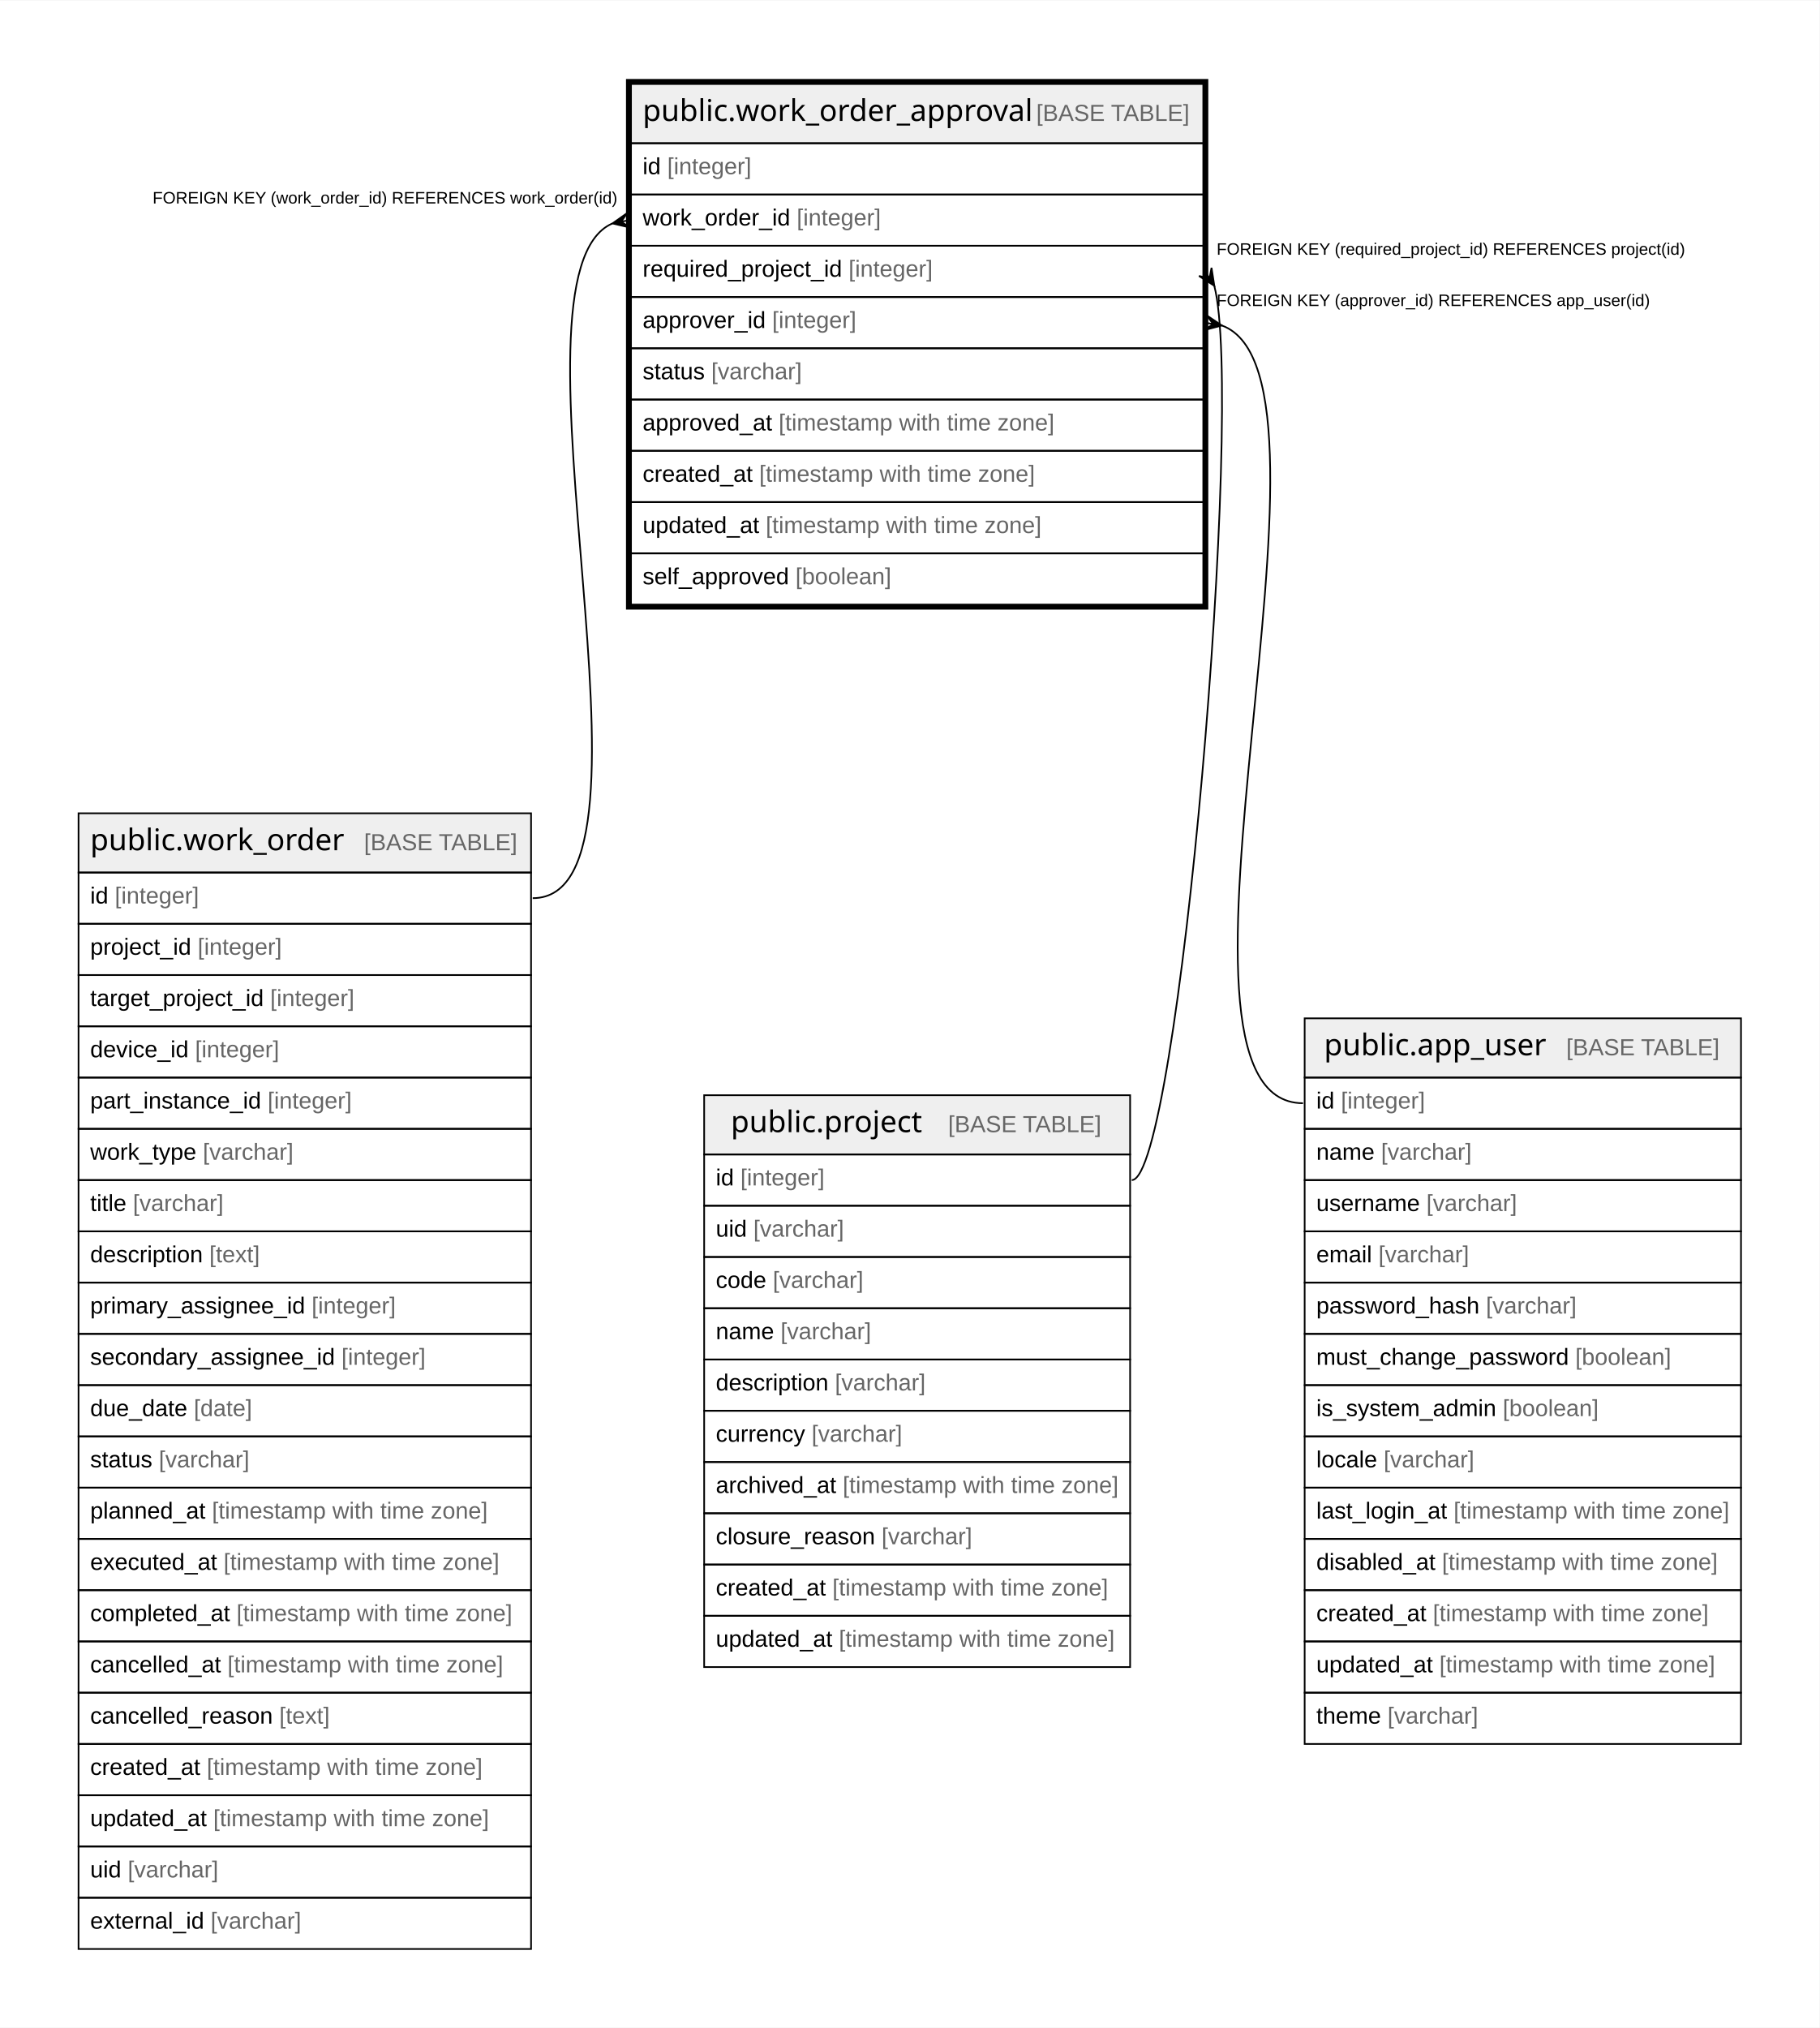
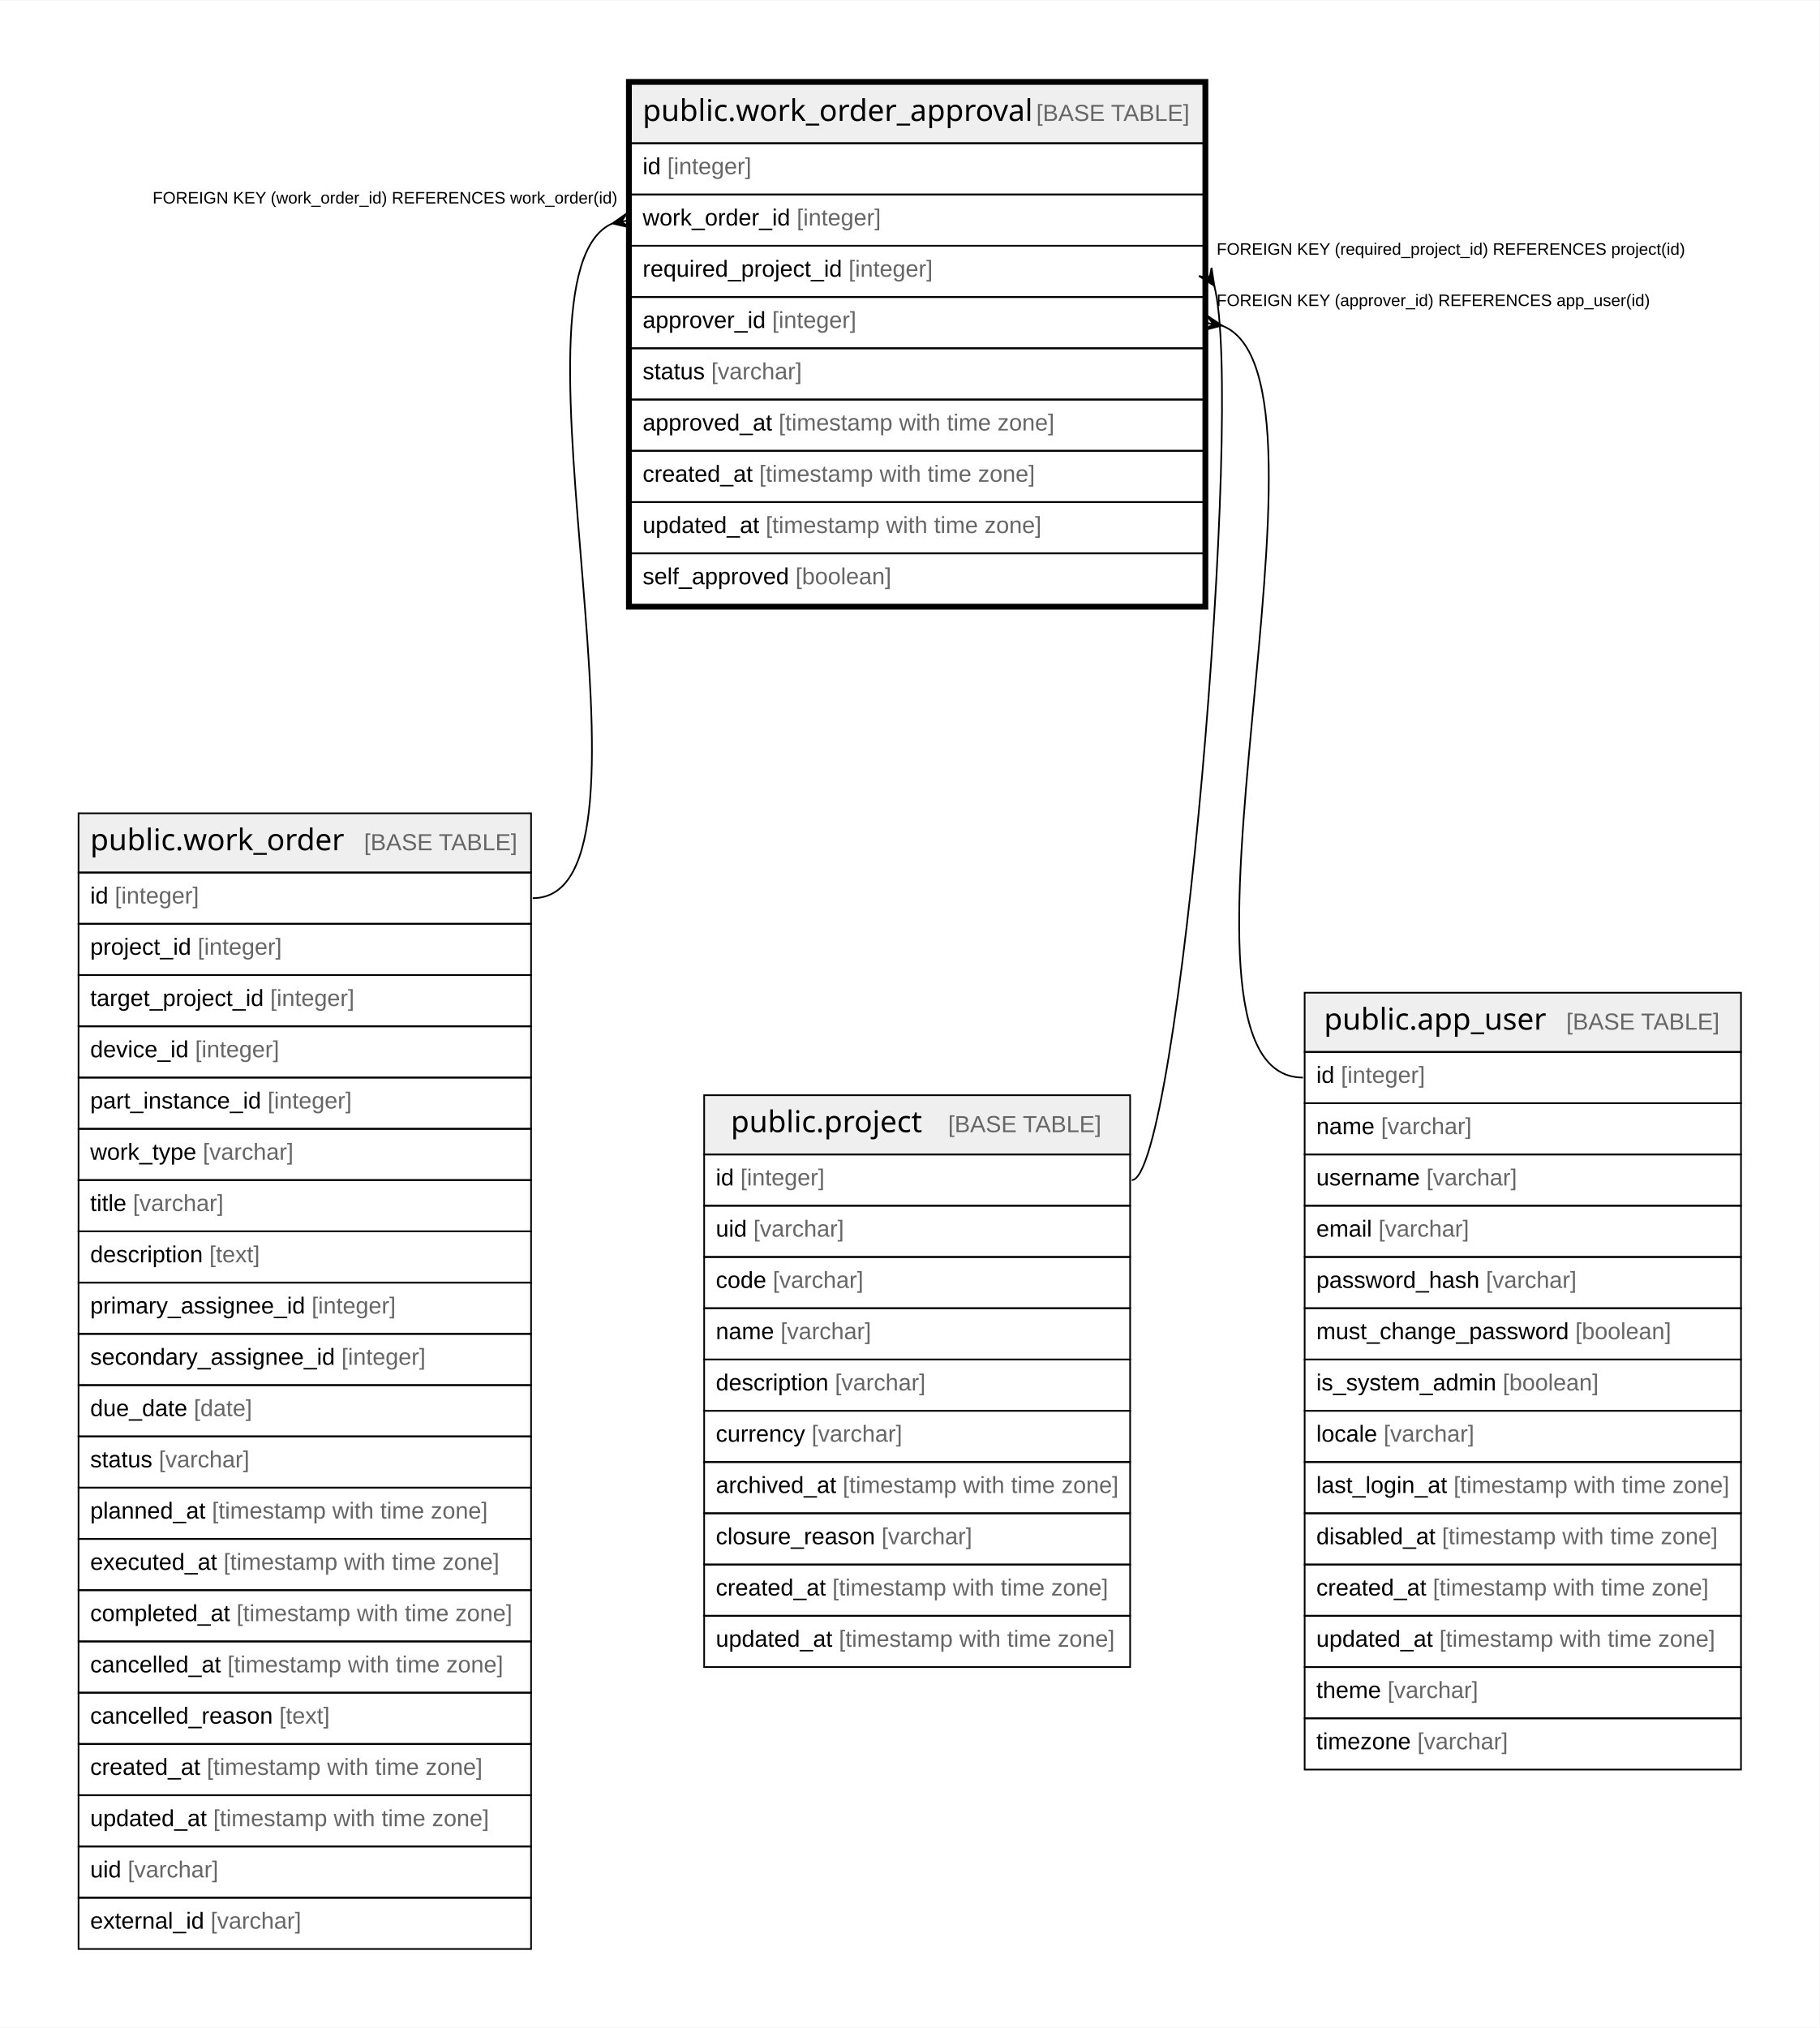
<svg xmlns="http://www.w3.org/2000/svg" width="1093pt" height="1218pt" viewBox="0.00 0.00 1093.49 1218.00">
  <g id="graph0" class="graph" transform="scale(1 1) rotate(0) translate(4 1214)">
    <polygon fill="white" stroke="none" points="-4,4 -4,-1214 1089.49,-1214 1089.49,4 -4,4" />
    <g id="node1" class="node">
      <polygon fill="#efefef" stroke="none" points="375.21,-1128.2 375.21,-1163.8 719.14,-1163.8 719.14,-1128.2 375.21,-1128.2" />
      <polygon fill="none" stroke="black" points="375.21,-1128.2 375.21,-1163.8 719.14,-1163.8 719.14,-1128.2 375.21,-1128.2" />
      <text text-anchor="start" x="382.21" y="-1141.6" font-family="Arial Bold" font-size="18.00">public.work_order_approval</text>
      <text text-anchor="start" x="587.65" y="-1141.6" font-family="Arial" font-size="14.00">    </text>
      <text text-anchor="start" x="618.77" y="-1141.6" font-family="Arial" font-size="14.00" fill="#666666">[BASE TABLE]</text>
      <polygon fill="none" stroke="black" points="375.21,-1097.4 375.21,-1128.2 719.14,-1128.2 719.14,-1097.4 375.21,-1097.4" />
      <text text-anchor="start" x="382.21" y="-1109.6" font-family="Arial" font-size="14.00">id </text>
      <text text-anchor="start" x="397" y="-1109.6" font-family="Arial" font-size="14.00" fill="#666666">[integer]</text>
      <polygon fill="none" stroke="black" points="375.21,-1066.6 375.21,-1097.4 719.14,-1097.4 719.14,-1066.6 375.21,-1066.6" />
      <text text-anchor="start" x="382.21" y="-1078.8" font-family="Arial" font-size="14.00">work_order_id </text>
      <text text-anchor="start" x="474.81" y="-1078.8" font-family="Arial" font-size="14.00" fill="#666666">[integer]</text>
      <polygon fill="none" stroke="black" points="375.21,-1035.8 375.21,-1066.6 719.14,-1066.6 719.14,-1035.8 375.21,-1035.8" />
      <text text-anchor="start" x="382.21" y="-1048" font-family="Arial" font-size="14.00">required_project_id </text>
      <text text-anchor="start" x="505.96" y="-1048" font-family="Arial" font-size="14.00" fill="#666666">[integer]</text>
      <polygon fill="none" stroke="black" points="375.21,-1005 375.21,-1035.8 719.14,-1035.8 719.14,-1005 375.21,-1005" />
      <text text-anchor="start" x="382.21" y="-1017.2" font-family="Arial" font-size="14.00">approver_id </text>
      <text text-anchor="start" x="460.04" y="-1017.2" font-family="Arial" font-size="14.00" fill="#666666">[integer]</text>
      <polygon fill="none" stroke="black" points="375.21,-974.2 375.21,-1005 719.14,-1005 719.14,-974.2 375.21,-974.2" />
      <text text-anchor="start" x="382.21" y="-986.4" font-family="Arial" font-size="14.00">status </text>
      <text text-anchor="start" x="423.45" y="-986.4" font-family="Arial" font-size="14.00" fill="#666666">[varchar]</text>
      <polygon fill="none" stroke="black" points="375.21,-943.4 375.21,-974.2 719.14,-974.2 719.14,-943.4 375.21,-943.4" />
      <text text-anchor="start" x="382.21" y="-955.6" font-family="Arial" font-size="14.00">approved_at </text>
      <text text-anchor="start" x="463.94" y="-955.6" font-family="Arial" font-size="14.00" fill="#666666">[timestamp with time zone]</text>
      <polygon fill="none" stroke="black" points="375.21,-912.6 375.21,-943.4 719.14,-943.4 719.14,-912.6 375.21,-912.6" />
      <text text-anchor="start" x="382.21" y="-924.8" font-family="Arial" font-size="14.00">created_at </text>
      <text text-anchor="start" x="452.26" y="-924.8" font-family="Arial" font-size="14.00" fill="#666666">[timestamp with time zone]</text>
      <polygon fill="none" stroke="black" points="375.21,-881.8 375.21,-912.6 719.14,-912.6 719.14,-881.8 375.21,-881.8" />
      <text text-anchor="start" x="382.21" y="-894" font-family="Arial" font-size="14.00">updated_at </text>
      <text text-anchor="start" x="456.17" y="-894" font-family="Arial" font-size="14.00" fill="#666666">[timestamp with time zone]</text>
      <polygon fill="none" stroke="black" points="375.21,-851 375.21,-881.8 719.14,-881.8 719.14,-851 375.21,-851" />
      <text text-anchor="start" x="382.21" y="-863.2" font-family="Arial" font-size="14.00">self_approved </text>
      <text text-anchor="start" x="474.05" y="-863.2" font-family="Arial" font-size="14.00" fill="#666666">[boolean]</text>
      <polygon fill="none" stroke="black" stroke-width="3" points="373.71,-849.5 373.71,-1165.3 720.64,-1165.3 720.64,-849.5 373.71,-849.5" />
    </g>
    <g id="node2" class="node">
      <polygon fill="#efefef" stroke="none" points="43.2,-690 43.2,-725.6 315.15,-725.6 315.15,-690 43.2,-690" />
      <polygon fill="none" stroke="black" points="43.2,-690 43.2,-725.6 315.15,-725.6 315.15,-690 43.2,-690" />
      <text text-anchor="start" x="50.2" y="-703.4" font-family="Arial Bold" font-size="18.00">public.work_order</text>
      <text text-anchor="start" x="183.66" y="-703.4" font-family="Arial" font-size="14.00">    </text>
      <text text-anchor="start" x="214.78" y="-703.4" font-family="Arial" font-size="14.00" fill="#666666">[BASE TABLE]</text>
      <polygon fill="none" stroke="black" points="43.2,-659.2 43.2,-690 315.15,-690 315.15,-659.2 43.2,-659.2" />
      <text text-anchor="start" x="50.2" y="-671.4" font-family="Arial" font-size="14.00">id </text>
      <text text-anchor="start" x="64.99" y="-671.4" font-family="Arial" font-size="14.00" fill="#666666">[integer]</text>
      <polygon fill="none" stroke="black" points="43.2,-628.4 43.2,-659.2 315.15,-659.2 315.15,-628.4 43.2,-628.4" />
      <text text-anchor="start" x="50.2" y="-640.6" font-family="Arial" font-size="14.00">project_id </text>
      <text text-anchor="start" x="114.79" y="-640.6" font-family="Arial" font-size="14.00" fill="#666666">[integer]</text>
      <polygon fill="none" stroke="black" points="43.2,-597.6 43.2,-628.4 315.15,-628.4 315.15,-597.6 43.2,-597.6" />
      <text text-anchor="start" x="50.2" y="-609.8" font-family="Arial" font-size="14.00">target_project_id </text>
      <text text-anchor="start" x="158.38" y="-609.8" font-family="Arial" font-size="14.00" fill="#666666">[integer]</text>
      <polygon fill="none" stroke="black" points="43.2,-566.8 43.2,-597.6 315.15,-597.6 315.15,-566.8 43.2,-566.8" />
      <text text-anchor="start" x="50.2" y="-579" font-family="Arial" font-size="14.00">device_id </text>
      <text text-anchor="start" x="113.24" y="-579" font-family="Arial" font-size="14.00" fill="#666666">[integer]</text>
      <polygon fill="none" stroke="black" points="43.2,-536 43.2,-566.8 315.15,-566.8 315.15,-536 43.2,-536" />
      <text text-anchor="start" x="50.2" y="-548.2" font-family="Arial" font-size="14.00">part_instance_id </text>
      <text text-anchor="start" x="156.83" y="-548.2" font-family="Arial" font-size="14.00" fill="#666666">[integer]</text>
      <polygon fill="none" stroke="black" points="43.2,-505.2 43.2,-536 315.15,-536 315.15,-505.2 43.2,-505.2" />
      <text text-anchor="start" x="50.2" y="-517.4" font-family="Arial" font-size="14.00">work_type </text>
      <text text-anchor="start" x="117.9" y="-517.4" font-family="Arial" font-size="14.00" fill="#666666">[varchar]</text>
      <polygon fill="none" stroke="black" points="43.2,-474.4 43.2,-505.2 315.15,-505.2 315.15,-474.4 43.2,-474.4" />
      <text text-anchor="start" x="50.2" y="-486.6" font-family="Arial" font-size="14.00">title </text>
      <text text-anchor="start" x="75.88" y="-486.6" font-family="Arial" font-size="14.00" fill="#666666">[varchar]</text>
      <polygon fill="none" stroke="black" points="43.2,-443.6 43.2,-474.4 315.15,-474.4 315.15,-443.6 43.2,-443.6" />
      <text text-anchor="start" x="50.2" y="-455.8" font-family="Arial" font-size="14.00">description </text>
      <text text-anchor="start" x="121.79" y="-455.8" font-family="Arial" font-size="14.00" fill="#666666">[text]</text>
      <polygon fill="none" stroke="black" points="43.2,-412.8 43.2,-443.6 315.15,-443.6 315.15,-412.8 43.2,-412.8" />
      <text text-anchor="start" x="50.2" y="-425" font-family="Arial" font-size="14.00">primary_assignee_id </text>
      <text text-anchor="start" x="183.27" y="-425" font-family="Arial" font-size="14.00" fill="#666666">[integer]</text>
      <polygon fill="none" stroke="black" points="43.2,-382 43.2,-412.8 315.15,-412.8 315.15,-382 43.2,-382" />
      <text text-anchor="start" x="50.2" y="-394.2" font-family="Arial" font-size="14.00">secondary_assignee_id </text>
      <text text-anchor="start" x="201.19" y="-394.2" font-family="Arial" font-size="14.00" fill="#666666">[integer]</text>
      <polygon fill="none" stroke="black" points="43.2,-351.2 43.2,-382 315.15,-382 315.15,-351.2 43.2,-351.2" />
      <text text-anchor="start" x="50.2" y="-363.4" font-family="Arial" font-size="14.00">due_date </text>
      <text text-anchor="start" x="112.48" y="-363.4" font-family="Arial" font-size="14.00" fill="#666666">[date]</text>
      <polygon fill="none" stroke="black" points="43.2,-320.4 43.2,-351.2 315.15,-351.2 315.15,-320.4 43.2,-320.4" />
      <text text-anchor="start" x="50.2" y="-332.6" font-family="Arial" font-size="14.00">status </text>
      <text text-anchor="start" x="91.44" y="-332.6" font-family="Arial" font-size="14.00" fill="#666666">[varchar]</text>
      <polygon fill="none" stroke="black" points="43.2,-289.6 43.2,-320.4 315.15,-320.4 315.15,-289.6 43.2,-289.6" />
      <text text-anchor="start" x="50.2" y="-301.8" font-family="Arial" font-size="14.00">planned_at </text>
      <text text-anchor="start" x="123.38" y="-301.8" font-family="Arial" font-size="14.00" fill="#666666">[timestamp with time zone]</text>
      <polygon fill="none" stroke="black" points="43.2,-258.8 43.2,-289.6 315.15,-289.6 315.15,-258.8 43.2,-258.8" />
      <text text-anchor="start" x="50.2" y="-271" font-family="Arial" font-size="14.00">executed_at </text>
      <text text-anchor="start" x="130.37" y="-271" font-family="Arial" font-size="14.00" fill="#666666">[timestamp with time zone]</text>
      <polygon fill="none" stroke="black" points="43.2,-228 43.2,-258.8 315.15,-258.8 315.15,-228 43.2,-228" />
      <text text-anchor="start" x="50.2" y="-240.2" font-family="Arial" font-size="14.00">completed_at </text>
      <text text-anchor="start" x="138.14" y="-240.2" font-family="Arial" font-size="14.00" fill="#666666">[timestamp with time zone]</text>
      <polygon fill="none" stroke="black" points="43.2,-197.2 43.2,-228 315.15,-228 315.15,-197.2 43.2,-197.2" />
      <text text-anchor="start" x="50.2" y="-209.4" font-family="Arial" font-size="14.00">cancelled_at </text>
      <text text-anchor="start" x="132.7" y="-209.4" font-family="Arial" font-size="14.00" fill="#666666">[timestamp with time zone]</text>
      <polygon fill="none" stroke="black" points="43.2,-166.4 43.2,-197.2 315.15,-197.2 315.15,-166.4 43.2,-166.4" />
      <text text-anchor="start" x="50.2" y="-178.6" font-family="Arial" font-size="14.00">cancelled_reason </text>
      <text text-anchor="start" x="163.83" y="-178.6" font-family="Arial" font-size="14.00" fill="#666666">[text]</text>
      <polygon fill="none" stroke="black" points="43.2,-135.6 43.2,-166.4 315.15,-166.4 315.15,-135.6 43.2,-135.6" />
      <text text-anchor="start" x="50.2" y="-147.8" font-family="Arial" font-size="14.00">created_at </text>
      <text text-anchor="start" x="120.25" y="-147.8" font-family="Arial" font-size="14.00" fill="#666666">[timestamp with time zone]</text>
      <polygon fill="none" stroke="black" points="43.2,-104.8 43.2,-135.6 315.15,-135.6 315.15,-104.8 43.2,-104.8" />
      <text text-anchor="start" x="50.2" y="-117" font-family="Arial" font-size="14.00">updated_at </text>
      <text text-anchor="start" x="124.16" y="-117" font-family="Arial" font-size="14.00" fill="#666666">[timestamp with time zone]</text>
      <polygon fill="none" stroke="black" points="43.2,-74 43.2,-104.8 315.15,-104.8 315.15,-74 43.2,-74" />
      <text text-anchor="start" x="50.2" y="-86.2" font-family="Arial" font-size="14.00">uid </text>
      <text text-anchor="start" x="72.77" y="-86.2" font-family="Arial" font-size="14.00" fill="#666666">[varchar]</text>
      <polygon fill="none" stroke="black" points="43.2,-43.2 43.2,-74 315.15,-74 315.15,-43.2 43.2,-43.2" />
      <text text-anchor="start" x="50.2" y="-55.4" font-family="Arial" font-size="14.00">external_id </text>
      <text text-anchor="start" x="122.58" y="-55.4" font-family="Arial" font-size="14.00" fill="#666666">[varchar]</text>
    </g>
    <g id="edge1" class="edge">
      <path fill="none" stroke="black" d="M364.02,-1080C292.64,-1049.27 403.85,-674.6 316.15,-674.6" />
      <polygon fill="black" stroke="black" points="364.07,-1080.01 373.02,-1086.35 369.31,-1081.04 373.56,-1081.87 373.56,-1081.87 373.56,-1081.87 369.31,-1081.04 374.75,-1077.52 364.07,-1080.01" />
      <text text-anchor="start" x="87.7" y="-1092" font-family="Arial" font-size="10.00">FOREIGN KEY (work_order_id) REFERENCES work_order(id)</text>
    </g>
    <g id="node3" class="node">
      <polygon fill="#efefef" stroke="none" points="419.18,-520.6 419.18,-556.2 675.17,-556.2 675.17,-520.6 419.18,-520.6" />
      <polygon fill="none" stroke="black" points="419.18,-520.6 419.18,-556.2 675.17,-556.2 675.17,-520.6 419.18,-520.6" />
      <text text-anchor="start" x="435.2" y="-534" font-family="Arial Bold" font-size="18.00">public.project</text>
      <text text-anchor="start" x="534.66" y="-534" font-family="Arial" font-size="14.00">    </text>
      <text text-anchor="start" x="565.78" y="-534" font-family="Arial" font-size="14.00" fill="#666666">[BASE TABLE]</text>
      <polygon fill="none" stroke="black" points="419.18,-489.8 419.18,-520.6 675.17,-520.6 675.17,-489.8 419.18,-489.8" />
      <text text-anchor="start" x="426.18" y="-502" font-family="Arial" font-size="14.00">id </text>
      <text text-anchor="start" x="440.97" y="-502" font-family="Arial" font-size="14.00" fill="#666666">[integer]</text>
      <polygon fill="none" stroke="black" points="419.18,-459 419.18,-489.8 675.17,-489.8 675.17,-459 419.18,-459" />
      <text text-anchor="start" x="426.18" y="-471.2" font-family="Arial" font-size="14.00">uid </text>
      <text text-anchor="start" x="448.75" y="-471.2" font-family="Arial" font-size="14.00" fill="#666666">[varchar]</text>
      <polygon fill="none" stroke="black" points="419.18,-428.2 419.18,-459 675.17,-459 675.17,-428.2 419.18,-428.2" />
      <text text-anchor="start" x="426.18" y="-440.4" font-family="Arial" font-size="14.00">code </text>
      <text text-anchor="start" x="460.43" y="-440.4" font-family="Arial" font-size="14.00" fill="#666666">[varchar]</text>
      <polygon fill="none" stroke="black" points="419.18,-397.4 419.18,-428.2 675.17,-428.2 675.17,-397.4 419.18,-397.4" />
      <text text-anchor="start" x="426.18" y="-409.6" font-family="Arial" font-size="14.00">name </text>
      <text text-anchor="start" x="465.09" y="-409.6" font-family="Arial" font-size="14.00" fill="#666666">[varchar]</text>
      <polygon fill="none" stroke="black" points="419.18,-366.6 419.18,-397.4 675.17,-397.4 675.17,-366.6 419.18,-366.6" />
      <text text-anchor="start" x="426.18" y="-378.8" font-family="Arial" font-size="14.00">description </text>
      <text text-anchor="start" x="497.77" y="-378.8" font-family="Arial" font-size="14.00" fill="#666666">[varchar]</text>
      <polygon fill="none" stroke="black" points="419.18,-335.8 419.18,-366.6 675.17,-366.6 675.17,-335.8 419.18,-335.8" />
      <text text-anchor="start" x="426.18" y="-348" font-family="Arial" font-size="14.00">currency </text>
      <text text-anchor="start" x="483.75" y="-348" font-family="Arial" font-size="14.00" fill="#666666">[varchar]</text>
      <polygon fill="none" stroke="black" points="419.18,-305 419.18,-335.8 675.17,-335.8 675.17,-305 419.18,-305" />
      <text text-anchor="start" x="426.18" y="-317.2" font-family="Arial" font-size="14.00">archived_at </text>
      <text text-anchor="start" x="502.45" y="-317.2" font-family="Arial" font-size="14.00" fill="#666666">[timestamp with time zone]</text>
      <polygon fill="none" stroke="black" points="419.18,-274.2 419.18,-305 675.17,-305 675.17,-274.2 419.18,-274.2" />
      <text text-anchor="start" x="426.18" y="-286.4" font-family="Arial" font-size="14.00">closure_reason </text>
      <text text-anchor="start" x="525.79" y="-286.4" font-family="Arial" font-size="14.00" fill="#666666">[varchar]</text>
      <polygon fill="none" stroke="black" points="419.18,-243.4 419.18,-274.2 675.17,-274.2 675.17,-243.4 419.18,-243.4" />
      <text text-anchor="start" x="426.18" y="-255.6" font-family="Arial" font-size="14.00">created_at </text>
      <text text-anchor="start" x="496.23" y="-255.6" font-family="Arial" font-size="14.00" fill="#666666">[timestamp with time zone]</text>
      <polygon fill="none" stroke="black" points="419.18,-212.6 419.18,-243.4 675.17,-243.4 675.17,-212.6 419.18,-212.6" />
      <text text-anchor="start" x="426.18" y="-224.8" font-family="Arial" font-size="14.00">updated_at </text>
      <text text-anchor="start" x="500.14" y="-224.8" font-family="Arial" font-size="14.00" fill="#666666">[timestamp with time zone]</text>
    </g>
    <g id="edge2" class="edge">
      <path fill="none" stroke="black" d="M725.72,-1042.62C744.12,-973.16 704.34,-505.2 676.17,-505.2" />
      <polygon fill="black" stroke="black" points="725.78,-1042.54 716.55,-1048.46 722.87,-1047.01 720.5,-1050.64 720.5,-1050.64 720.5,-1050.64 722.87,-1047.01 724.09,-1053.37 725.78,-1042.54" />
      <text text-anchor="start" x="727.14" y="-1061.2" font-family="Arial" font-size="10.00">FOREIGN KEY (required_project_id) REFERENCES project(id)</text>
    </g>
    <g id="node4" class="node">
-       <polygon fill="#efefef" stroke="none" points="780.06,-566.8 780.06,-602.4 1042.29,-602.4 1042.29,-566.8 780.06,-566.8" />
-       <polygon fill="none" stroke="black" points="780.06,-566.8 780.06,-602.4 1042.29,-602.4 1042.29,-566.8 780.06,-566.8" />
-       <text text-anchor="start" x="791.7" y="-580.2" font-family="Arial Bold" font-size="18.00">public.app_user</text>
-       <text text-anchor="start" x="906.17" y="-580.2" font-family="Arial" font-size="14.00">    </text>
-       <text text-anchor="start" x="937.28" y="-580.2" font-family="Arial" font-size="14.00" fill="#666666">[BASE TABLE]</text>
-       <polygon fill="none" stroke="black" points="780.06,-536 780.06,-566.8 1042.29,-566.8 1042.29,-536 780.06,-536" />
-       <text text-anchor="start" x="787.06" y="-548.2" font-family="Arial" font-size="14.00">id </text>
-       <text text-anchor="start" x="801.85" y="-548.2" font-family="Arial" font-size="14.00" fill="#666666">[integer]</text>
-       <polygon fill="none" stroke="black" points="780.06,-505.2 780.06,-536 1042.29,-536 1042.29,-505.2 780.06,-505.2" />
-       <text text-anchor="start" x="787.06" y="-517.4" font-family="Arial" font-size="14.00">name </text>
-       <text text-anchor="start" x="825.97" y="-517.4" font-family="Arial" font-size="14.00" fill="#666666">[varchar]</text>
-       <polygon fill="none" stroke="black" points="780.06,-474.4 780.06,-505.2 1042.29,-505.2 1042.29,-474.4 780.06,-474.4" />
-       <text text-anchor="start" x="787.06" y="-486.6" font-family="Arial" font-size="14.00">username </text>
-       <text text-anchor="start" x="853.21" y="-486.6" font-family="Arial" font-size="14.00" fill="#666666">[varchar]</text>
-       <polygon fill="none" stroke="black" points="780.06,-443.6 780.06,-474.4 1042.29,-474.4 1042.29,-443.6 780.06,-443.6" />
-       <text text-anchor="start" x="787.06" y="-455.8" font-family="Arial" font-size="14.00">email </text>
-       <text text-anchor="start" x="824.41" y="-455.8" font-family="Arial" font-size="14.00" fill="#666666">[varchar]</text>
-       <polygon fill="none" stroke="black" points="780.06,-412.8 780.06,-443.6 1042.29,-443.6 1042.29,-412.8 780.06,-412.8" />
-       <text text-anchor="start" x="787.06" y="-425" font-family="Arial" font-size="14.00">password_hash </text>
-       <text text-anchor="start" x="889.01" y="-425" font-family="Arial" font-size="14.00" fill="#666666">[varchar]</text>
-       <polygon fill="none" stroke="black" points="780.06,-382 780.06,-412.8 1042.29,-412.8 1042.29,-382 780.06,-382" />
-       <text text-anchor="start" x="787.06" y="-394.2" font-family="Arial" font-size="14.00">must_change_password </text>
-       <text text-anchor="start" x="942.71" y="-394.2" font-family="Arial" font-size="14.00" fill="#666666">[boolean]</text>
-       <polygon fill="none" stroke="black" points="780.06,-351.2 780.06,-382 1042.29,-382 1042.29,-351.2 780.06,-351.2" />
-       <text text-anchor="start" x="787.06" y="-363.4" font-family="Arial" font-size="14.00">is_system_admin </text>
-       <text text-anchor="start" x="899.1" y="-363.4" font-family="Arial" font-size="14.00" fill="#666666">[boolean]</text>
-       <polygon fill="none" stroke="black" points="780.06,-320.4 780.06,-351.2 1042.29,-351.2 1042.29,-320.4 780.06,-320.4" />
-       <text text-anchor="start" x="787.06" y="-332.6" font-family="Arial" font-size="14.00">locale </text>
-       <text text-anchor="start" x="827.53" y="-332.6" font-family="Arial" font-size="14.00" fill="#666666">[varchar]</text>
-       <polygon fill="none" stroke="black" points="780.06,-289.6 780.06,-320.4 1042.29,-320.4 1042.29,-289.6 780.06,-289.6" />
-       <text text-anchor="start" x="787.06" y="-301.8" font-family="Arial" font-size="14.00">last_login_at </text>
-       <text text-anchor="start" x="869.57" y="-301.8" font-family="Arial" font-size="14.00" fill="#666666">[timestamp with time zone]</text>
-       <polygon fill="none" stroke="black" points="780.06,-258.8 780.06,-289.6 1042.29,-289.6 1042.29,-258.8 780.06,-258.8" />
-       <text text-anchor="start" x="787.06" y="-271" font-family="Arial" font-size="14.00">disabled_at </text>
-       <text text-anchor="start" x="862.57" y="-271" font-family="Arial" font-size="14.00" fill="#666666">[timestamp with time zone]</text>
-       <polygon fill="none" stroke="black" points="780.06,-228 780.06,-258.8 1042.29,-258.8 1042.29,-228 780.06,-228" />
-       <text text-anchor="start" x="787.06" y="-240.2" font-family="Arial" font-size="14.00">created_at </text>
-       <text text-anchor="start" x="857.11" y="-240.2" font-family="Arial" font-size="14.00" fill="#666666">[timestamp with time zone]</text>
-       <polygon fill="none" stroke="black" points="780.06,-197.2 780.06,-228 1042.29,-228 1042.29,-197.2 780.06,-197.2" />
-       <text text-anchor="start" x="787.06" y="-209.4" font-family="Arial" font-size="14.00">updated_at </text>
-       <text text-anchor="start" x="861.02" y="-209.4" font-family="Arial" font-size="14.00" fill="#666666">[timestamp with time zone]</text>
-       <polygon fill="none" stroke="black" points="780.06,-166.4 780.06,-197.2 1042.29,-197.2 1042.29,-166.4 780.06,-166.4" />
-       <text text-anchor="start" x="787.06" y="-178.6" font-family="Arial" font-size="14.00">theme </text>
-       <text text-anchor="start" x="829.86" y="-178.6" font-family="Arial" font-size="14.00" fill="#666666">[varchar]</text>
+       <polygon fill="#efefef" stroke="none" points="780.06,-582.2 780.06,-617.8 1042.29,-617.8 1042.29,-582.2 780.06,-582.2" />
+       <polygon fill="none" stroke="black" points="780.06,-582.2 780.06,-617.8 1042.29,-617.8 1042.29,-582.2 780.06,-582.2" />
+       <text text-anchor="start" x="791.7" y="-595.6" font-family="Arial Bold" font-size="18.00">public.app_user</text>
+       <text text-anchor="start" x="906.17" y="-595.6" font-family="Arial" font-size="14.00">    </text>
+       <text text-anchor="start" x="937.28" y="-595.6" font-family="Arial" font-size="14.00" fill="#666666">[BASE TABLE]</text>
+       <polygon fill="none" stroke="black" points="780.06,-551.4 780.06,-582.2 1042.29,-582.2 1042.29,-551.4 780.06,-551.4" />
+       <text text-anchor="start" x="787.06" y="-563.6" font-family="Arial" font-size="14.00">id </text>
+       <text text-anchor="start" x="801.85" y="-563.6" font-family="Arial" font-size="14.00" fill="#666666">[integer]</text>
+       <polygon fill="none" stroke="black" points="780.06,-520.6 780.06,-551.4 1042.29,-551.4 1042.29,-520.6 780.06,-520.6" />
+       <text text-anchor="start" x="787.06" y="-532.8" font-family="Arial" font-size="14.00">name </text>
+       <text text-anchor="start" x="825.97" y="-532.8" font-family="Arial" font-size="14.00" fill="#666666">[varchar]</text>
+       <polygon fill="none" stroke="black" points="780.06,-489.8 780.06,-520.6 1042.29,-520.6 1042.29,-489.8 780.06,-489.8" />
+       <text text-anchor="start" x="787.06" y="-502" font-family="Arial" font-size="14.00">username </text>
+       <text text-anchor="start" x="853.21" y="-502" font-family="Arial" font-size="14.00" fill="#666666">[varchar]</text>
+       <polygon fill="none" stroke="black" points="780.06,-459 780.06,-489.8 1042.29,-489.8 1042.29,-459 780.06,-459" />
+       <text text-anchor="start" x="787.06" y="-471.2" font-family="Arial" font-size="14.00">email </text>
+       <text text-anchor="start" x="824.41" y="-471.2" font-family="Arial" font-size="14.00" fill="#666666">[varchar]</text>
+       <polygon fill="none" stroke="black" points="780.06,-428.2 780.06,-459 1042.29,-459 1042.29,-428.2 780.06,-428.2" />
+       <text text-anchor="start" x="787.06" y="-440.4" font-family="Arial" font-size="14.00">password_hash </text>
+       <text text-anchor="start" x="889.01" y="-440.4" font-family="Arial" font-size="14.00" fill="#666666">[varchar]</text>
+       <polygon fill="none" stroke="black" points="780.06,-397.4 780.06,-428.2 1042.29,-428.2 1042.29,-397.4 780.06,-397.4" />
+       <text text-anchor="start" x="787.06" y="-409.6" font-family="Arial" font-size="14.00">must_change_password </text>
+       <text text-anchor="start" x="942.71" y="-409.6" font-family="Arial" font-size="14.00" fill="#666666">[boolean]</text>
+       <polygon fill="none" stroke="black" points="780.06,-366.6 780.06,-397.4 1042.29,-397.4 1042.29,-366.6 780.06,-366.6" />
+       <text text-anchor="start" x="787.06" y="-378.8" font-family="Arial" font-size="14.00">is_system_admin </text>
+       <text text-anchor="start" x="899.1" y="-378.8" font-family="Arial" font-size="14.00" fill="#666666">[boolean]</text>
+       <polygon fill="none" stroke="black" points="780.06,-335.8 780.06,-366.6 1042.29,-366.6 1042.29,-335.8 780.06,-335.8" />
+       <text text-anchor="start" x="787.06" y="-348" font-family="Arial" font-size="14.00">locale </text>
+       <text text-anchor="start" x="827.53" y="-348" font-family="Arial" font-size="14.00" fill="#666666">[varchar]</text>
+       <polygon fill="none" stroke="black" points="780.06,-305 780.06,-335.8 1042.29,-335.8 1042.29,-305 780.06,-305" />
+       <text text-anchor="start" x="787.06" y="-317.2" font-family="Arial" font-size="14.00">last_login_at </text>
+       <text text-anchor="start" x="869.57" y="-317.2" font-family="Arial" font-size="14.00" fill="#666666">[timestamp with time zone]</text>
+       <polygon fill="none" stroke="black" points="780.06,-274.2 780.06,-305 1042.29,-305 1042.29,-274.2 780.06,-274.2" />
+       <text text-anchor="start" x="787.06" y="-286.4" font-family="Arial" font-size="14.00">disabled_at </text>
+       <text text-anchor="start" x="862.57" y="-286.4" font-family="Arial" font-size="14.00" fill="#666666">[timestamp with time zone]</text>
+       <polygon fill="none" stroke="black" points="780.06,-243.4 780.06,-274.2 1042.29,-274.2 1042.29,-243.4 780.06,-243.4" />
+       <text text-anchor="start" x="787.06" y="-255.6" font-family="Arial" font-size="14.00">created_at </text>
+       <text text-anchor="start" x="857.11" y="-255.6" font-family="Arial" font-size="14.00" fill="#666666">[timestamp with time zone]</text>
+       <polygon fill="none" stroke="black" points="780.06,-212.6 780.06,-243.4 1042.29,-243.4 1042.29,-212.6 780.06,-212.6" />
+       <text text-anchor="start" x="787.06" y="-224.8" font-family="Arial" font-size="14.00">updated_at </text>
+       <text text-anchor="start" x="861.02" y="-224.8" font-family="Arial" font-size="14.00" fill="#666666">[timestamp with time zone]</text>
+       <polygon fill="none" stroke="black" points="780.06,-181.8 780.06,-212.6 1042.29,-212.6 1042.29,-181.8 780.06,-181.8" />
+       <text text-anchor="start" x="787.06" y="-194" font-family="Arial" font-size="14.00">theme </text>
+       <text text-anchor="start" x="829.86" y="-194" font-family="Arial" font-size="14.00" fill="#666666">[varchar]</text>
+       <polygon fill="none" stroke="black" points="780.06,-151 780.06,-181.8 1042.29,-181.8 1042.29,-151 780.06,-151" />
+       <text text-anchor="start" x="787.06" y="-163.2" font-family="Arial" font-size="14.00">timezone </text>
+       <text text-anchor="start" x="847.76" y="-163.2" font-family="Arial" font-size="14.00" fill="#666666">[varchar]</text>
    </g>
    <g id="edge3" class="edge">
-       <path fill="none" stroke="black" d="M730.29,-1018.7C814.87,-988 677.71,-551.4 779.06,-551.4" />
-       <polygon fill="black" stroke="black" points="730.33,-1018.69 719.73,-1015.91 725.07,-1019.57 720.8,-1020.29 720.8,-1020.29 720.8,-1020.29 725.07,-1019.57 721.21,-1024.78 730.33,-1018.69" />
+       <path fill="none" stroke="black" d="M729.97,-1018.76C811.94,-989.07 680.99,-566.8 779.06,-566.8" />
+       <polygon fill="black" stroke="black" points="730.33,-1018.7 719.73,-1015.91 725.07,-1019.58 720.8,-1020.29 720.8,-1020.29 720.8,-1020.29 725.07,-1019.58 721.21,-1024.78 730.33,-1018.7" />
      <text text-anchor="start" x="727.14" y="-1030.4" font-family="Arial" font-size="10.00">FOREIGN KEY (approver_id) REFERENCES app_user(id)</text>
    </g>
  </g>
</svg>
